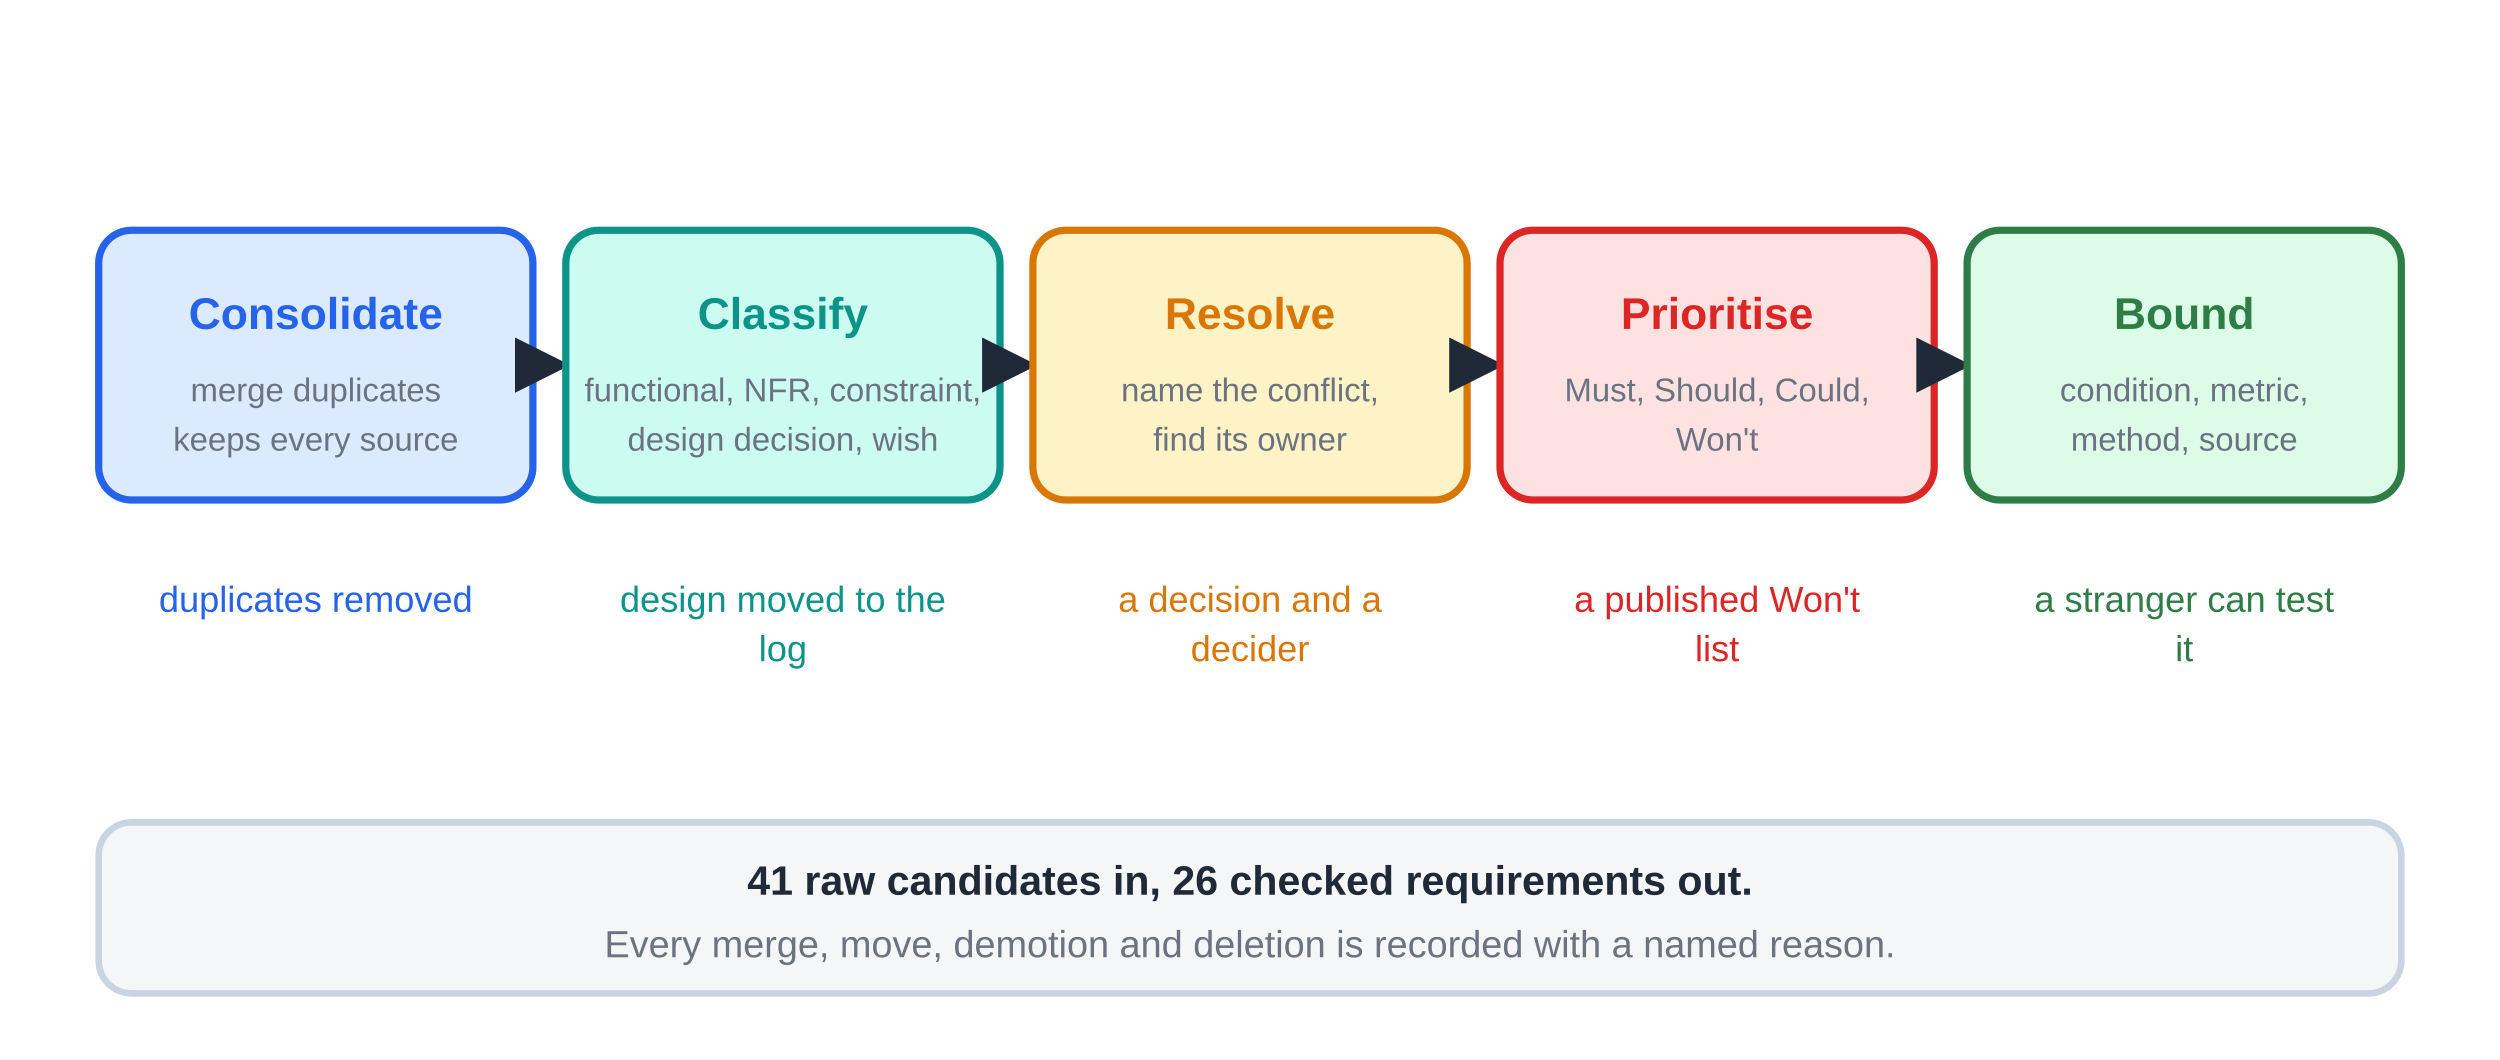
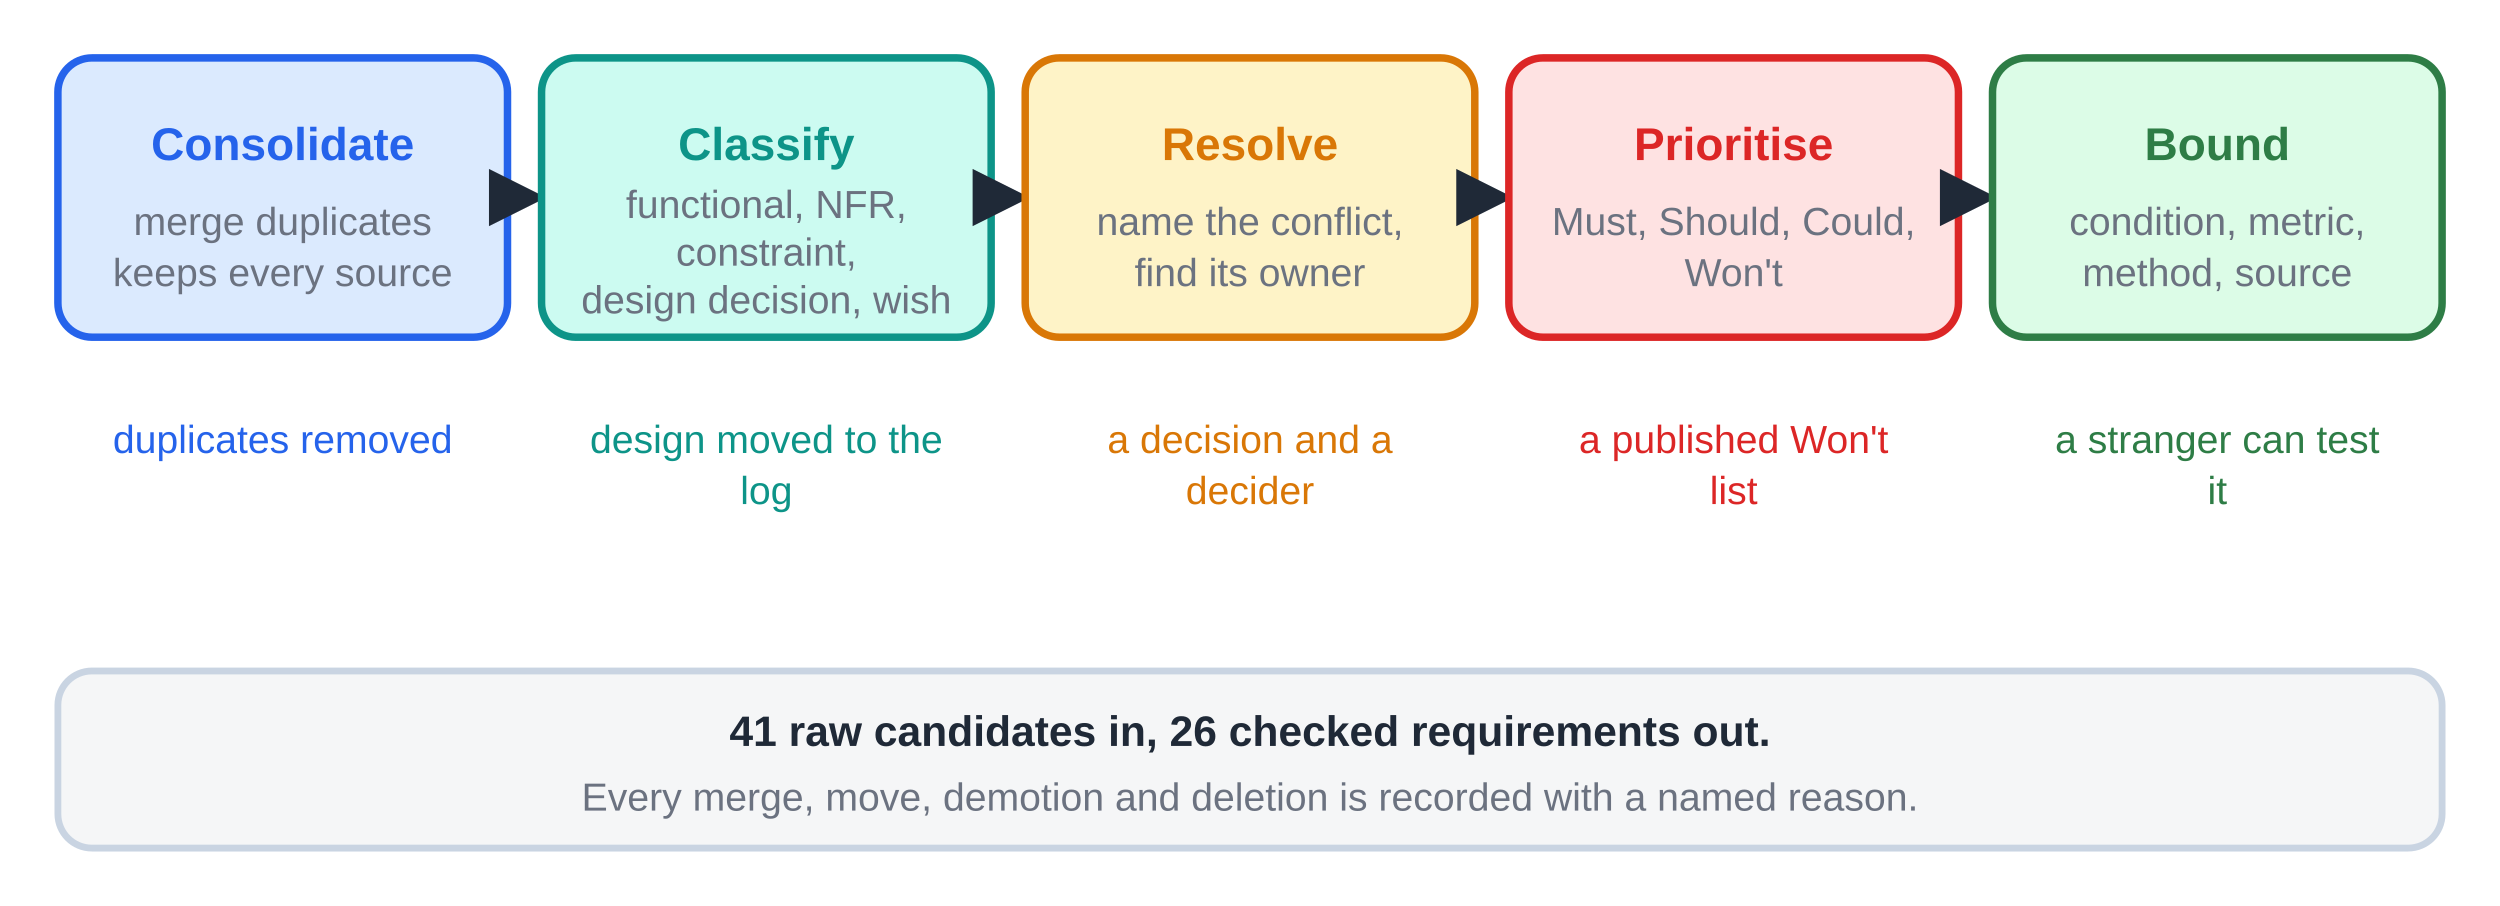
- <svg xmlns="http://www.w3.org/2000/svg" viewBox="0 0 760 322" font-family="Arial">
+ <svg xmlns="http://www.w3.org/2000/svg" viewBox="13 53 734 266" font-family="Arial">
  <defs>
    <marker id="arrB" viewBox="0 0 10 10" refX="8" refY="5" markerWidth="7" markerHeight="7" orient="auto-start-reverse">
      <path d="M0,0 L10,5 L0,10 z" fill="#2563EB" />
    </marker>
    <marker id="arrG" viewBox="0 0 10 10" refX="8" refY="5" markerWidth="7" markerHeight="7" orient="auto-start-reverse">
      <path d="M0,0 L10,5 L0,10 z" fill="#6B7280" />
    </marker>
    <marker id="arrV" viewBox="0 0 10 10" refX="8" refY="5" markerWidth="7" markerHeight="7" orient="auto-start-reverse">
      <path d="M0,0 L10,5 L0,10 z" fill="#6D3FA8" />
    </marker>
    <marker id="arrR" viewBox="0 0 10 10" refX="8" refY="5" markerWidth="7" markerHeight="7" orient="auto-start-reverse">
      <path d="M0,0 L10,5 L0,10 z" fill="#DC2626" />
    </marker>
    <marker id="arrT" viewBox="0 0 10 10" refX="8" refY="5" markerWidth="7" markerHeight="7" orient="auto-start-reverse">
      <path d="M0,0 L10,5 L0,10 z" fill="#0D9488" />
    </marker>
    <marker id="arrK" viewBox="0 0 10 10" refX="8" refY="5" markerWidth="7" markerHeight="7" orient="auto-start-reverse">
      <path d="M0,0 L10,5 L0,10 z" fill="#1F2937" />
    </marker>
    <marker id="arrA" viewBox="0 0 10 10" refX="8" refY="5" markerWidth="7" markerHeight="7" orient="auto-start-reverse">
      <path d="M0,0 L10,5 L0,10 z" fill="#D97706" />
    </marker>
    <marker id="arrGr" viewBox="0 0 10 10" refX="8" refY="5" markerWidth="7" markerHeight="7" orient="auto-start-reverse">
      <path d="M0,0 L10,5 L0,10 z" fill="#2E7D46" />
    </marker>
  </defs>
-   <rect x="0" y="0" width="760" height="322" fill="#FFFFFF" />
+   <rect x="13" y="53" width="734" height="266" fill="#FFFFFF" />
  <rect x="30" y="70" width="132" height="82" rx="10" fill="#DBEAFE" stroke="#2563EB" stroke-width="2.2" />
  <text x="96" y="100" text-anchor="middle" font-size="13.5" fill="#2563EB" font-weight="bold" font-style="normal">Consolidate</text>
-   <text x="96" y="122" text-anchor="middle" font-size="10" fill="#6B7280" font-weight="normal" font-style="normal">merge duplicates</text>
-   <text x="96" y="137" text-anchor="middle" font-size="10" fill="#6B7280" font-weight="normal" font-style="normal">keeps every source</text>
-   <text x="96" y="186" text-anchor="middle" font-size="11" fill="#2563EB" font-weight="normal" font-style="normal">duplicates removed</text>
+   <text x="96" y="122" text-anchor="middle" font-size="11.5" fill="#6B7280" font-weight="normal" font-style="normal">merge duplicates</text>
+   <text x="96" y="137" text-anchor="middle" font-size="11.5" fill="#6B7280" font-weight="normal" font-style="normal">keeps every source</text>
+   <text x="96" y="186" text-anchor="middle" font-size="11.5" fill="#2563EB" font-weight="normal" font-style="normal">duplicates removed</text>
  <line x1="162" y1="111" x2="170" y2="111" stroke="#1F2937" stroke-width="2.4" marker-end="url(#arrK)" />
  <rect x="172" y="70" width="132" height="82" rx="10" fill="#CCFBF1" stroke="#0D9488" stroke-width="2.2" />
  <text x="238" y="100" text-anchor="middle" font-size="13.5" fill="#0D9488" font-weight="bold" font-style="normal">Classify</text>
-   <text x="238" y="122" text-anchor="middle" font-size="10" fill="#6B7280" font-weight="normal" font-style="normal">functional, NFR, constraint,</text>
-   <text x="238" y="137" text-anchor="middle" font-size="10" fill="#6B7280" font-weight="normal" font-style="normal">design decision, wish</text>
-   <text x="238" y="186" text-anchor="middle" font-size="11" fill="#0D9488" font-weight="normal" font-style="normal">design moved to the</text>
-   <text x="238" y="201" text-anchor="middle" font-size="11" fill="#0D9488" font-weight="normal" font-style="normal">log</text>
+   <text x="238" y="117" text-anchor="middle" font-size="11.5" fill="#6B7280" font-weight="normal" font-style="normal">functional, NFR,</text>
+   <text x="238" y="131" text-anchor="middle" font-size="11.5" fill="#6B7280" font-weight="normal" font-style="normal">constraint,</text>
+   <text x="238" y="145" text-anchor="middle" font-size="11.5" fill="#6B7280" font-weight="normal" font-style="normal">design decision, wish</text>
+   <text x="238" y="186" text-anchor="middle" font-size="11.5" fill="#0D9488" font-weight="normal" font-style="normal">design moved to the</text>
+   <text x="238" y="201" text-anchor="middle" font-size="11.5" fill="#0D9488" font-weight="normal" font-style="normal">log</text>
  <line x1="304" y1="111" x2="312" y2="111" stroke="#1F2937" stroke-width="2.4" marker-end="url(#arrK)" />
  <rect x="314" y="70" width="132" height="82" rx="10" fill="#FEF3C7" stroke="#D97706" stroke-width="2.2" />
  <text x="380" y="100" text-anchor="middle" font-size="13.5" fill="#D97706" font-weight="bold" font-style="normal">Resolve</text>
-   <text x="380" y="122" text-anchor="middle" font-size="10" fill="#6B7280" font-weight="normal" font-style="normal">name the conflict,</text>
-   <text x="380" y="137" text-anchor="middle" font-size="10" fill="#6B7280" font-weight="normal" font-style="normal">find its owner</text>
-   <text x="380" y="186" text-anchor="middle" font-size="11" fill="#D97706" font-weight="normal" font-style="normal">a decision and a</text>
-   <text x="380" y="201" text-anchor="middle" font-size="11" fill="#D97706" font-weight="normal" font-style="normal">decider</text>
+   <text x="380" y="122" text-anchor="middle" font-size="11.5" fill="#6B7280" font-weight="normal" font-style="normal">name the conflict,</text>
+   <text x="380" y="137" text-anchor="middle" font-size="11.5" fill="#6B7280" font-weight="normal" font-style="normal">find its owner</text>
+   <text x="380" y="186" text-anchor="middle" font-size="11.5" fill="#D97706" font-weight="normal" font-style="normal">a decision and a</text>
+   <text x="380" y="201" text-anchor="middle" font-size="11.5" fill="#D97706" font-weight="normal" font-style="normal">decider</text>
  <line x1="446" y1="111" x2="454" y2="111" stroke="#1F2937" stroke-width="2.4" marker-end="url(#arrK)" />
  <rect x="456" y="70" width="132" height="82" rx="10" fill="#FEE2E2" stroke="#DC2626" stroke-width="2.2" />
  <text x="522" y="100" text-anchor="middle" font-size="13.5" fill="#DC2626" font-weight="bold" font-style="normal">Prioritise</text>
-   <text x="522" y="122" text-anchor="middle" font-size="10" fill="#6B7280" font-weight="normal" font-style="normal">Must, Should, Could,</text>
-   <text x="522" y="137" text-anchor="middle" font-size="10" fill="#6B7280" font-weight="normal" font-style="normal">Won't</text>
-   <text x="522" y="186" text-anchor="middle" font-size="11" fill="#DC2626" font-weight="normal" font-style="normal">a published Won't</text>
-   <text x="522" y="201" text-anchor="middle" font-size="11" fill="#DC2626" font-weight="normal" font-style="normal">list</text>
+   <text x="522" y="122" text-anchor="middle" font-size="11.5" fill="#6B7280" font-weight="normal" font-style="normal">Must, Should, Could,</text>
+   <text x="522" y="137" text-anchor="middle" font-size="11.5" fill="#6B7280" font-weight="normal" font-style="normal">Won't</text>
+   <text x="522" y="186" text-anchor="middle" font-size="11.5" fill="#DC2626" font-weight="normal" font-style="normal">a published Won't</text>
+   <text x="522" y="201" text-anchor="middle" font-size="11.5" fill="#DC2626" font-weight="normal" font-style="normal">list</text>
  <line x1="588" y1="111" x2="596" y2="111" stroke="#1F2937" stroke-width="2.4" marker-end="url(#arrK)" />
  <rect x="598" y="70" width="132" height="82" rx="10" fill="#DCFCE7" stroke="#2E7D46" stroke-width="2.2" />
  <text x="664" y="100" text-anchor="middle" font-size="13.5" fill="#2E7D46" font-weight="bold" font-style="normal">Bound</text>
-   <text x="664" y="122" text-anchor="middle" font-size="10" fill="#6B7280" font-weight="normal" font-style="normal">condition, metric,</text>
-   <text x="664" y="137" text-anchor="middle" font-size="10" fill="#6B7280" font-weight="normal" font-style="normal">method, source</text>
-   <text x="664" y="186" text-anchor="middle" font-size="11" fill="#2E7D46" font-weight="normal" font-style="normal">a stranger can test</text>
-   <text x="664" y="201" text-anchor="middle" font-size="11" fill="#2E7D46" font-weight="normal" font-style="normal">it</text>
+   <text x="664" y="122" text-anchor="middle" font-size="11.5" fill="#6B7280" font-weight="normal" font-style="normal">condition, metric,</text>
+   <text x="664" y="137" text-anchor="middle" font-size="11.5" fill="#6B7280" font-weight="normal" font-style="normal">method, source</text>
+   <text x="664" y="186" text-anchor="middle" font-size="11.5" fill="#2E7D46" font-weight="normal" font-style="normal">a stranger can test</text>
+   <text x="664" y="201" text-anchor="middle" font-size="11.5" fill="#2E7D46" font-weight="normal" font-style="normal">it</text>
  <rect x="30" y="250" width="700" height="52" rx="10" fill="#F5F6F7" stroke="#C9D4E2" stroke-width="2" />
  <text x="380" y="272" text-anchor="middle" font-size="12.5" fill="#1F2937" font-weight="bold" font-style="normal">41 raw candidates in, 26 checked requirements out.</text>
  <text x="380" y="291" text-anchor="middle" font-size="11.5" fill="#6B7280" font-weight="normal" font-style="normal">Every merge, move, demotion and deletion is recorded with a named reason.</text>
</svg>
